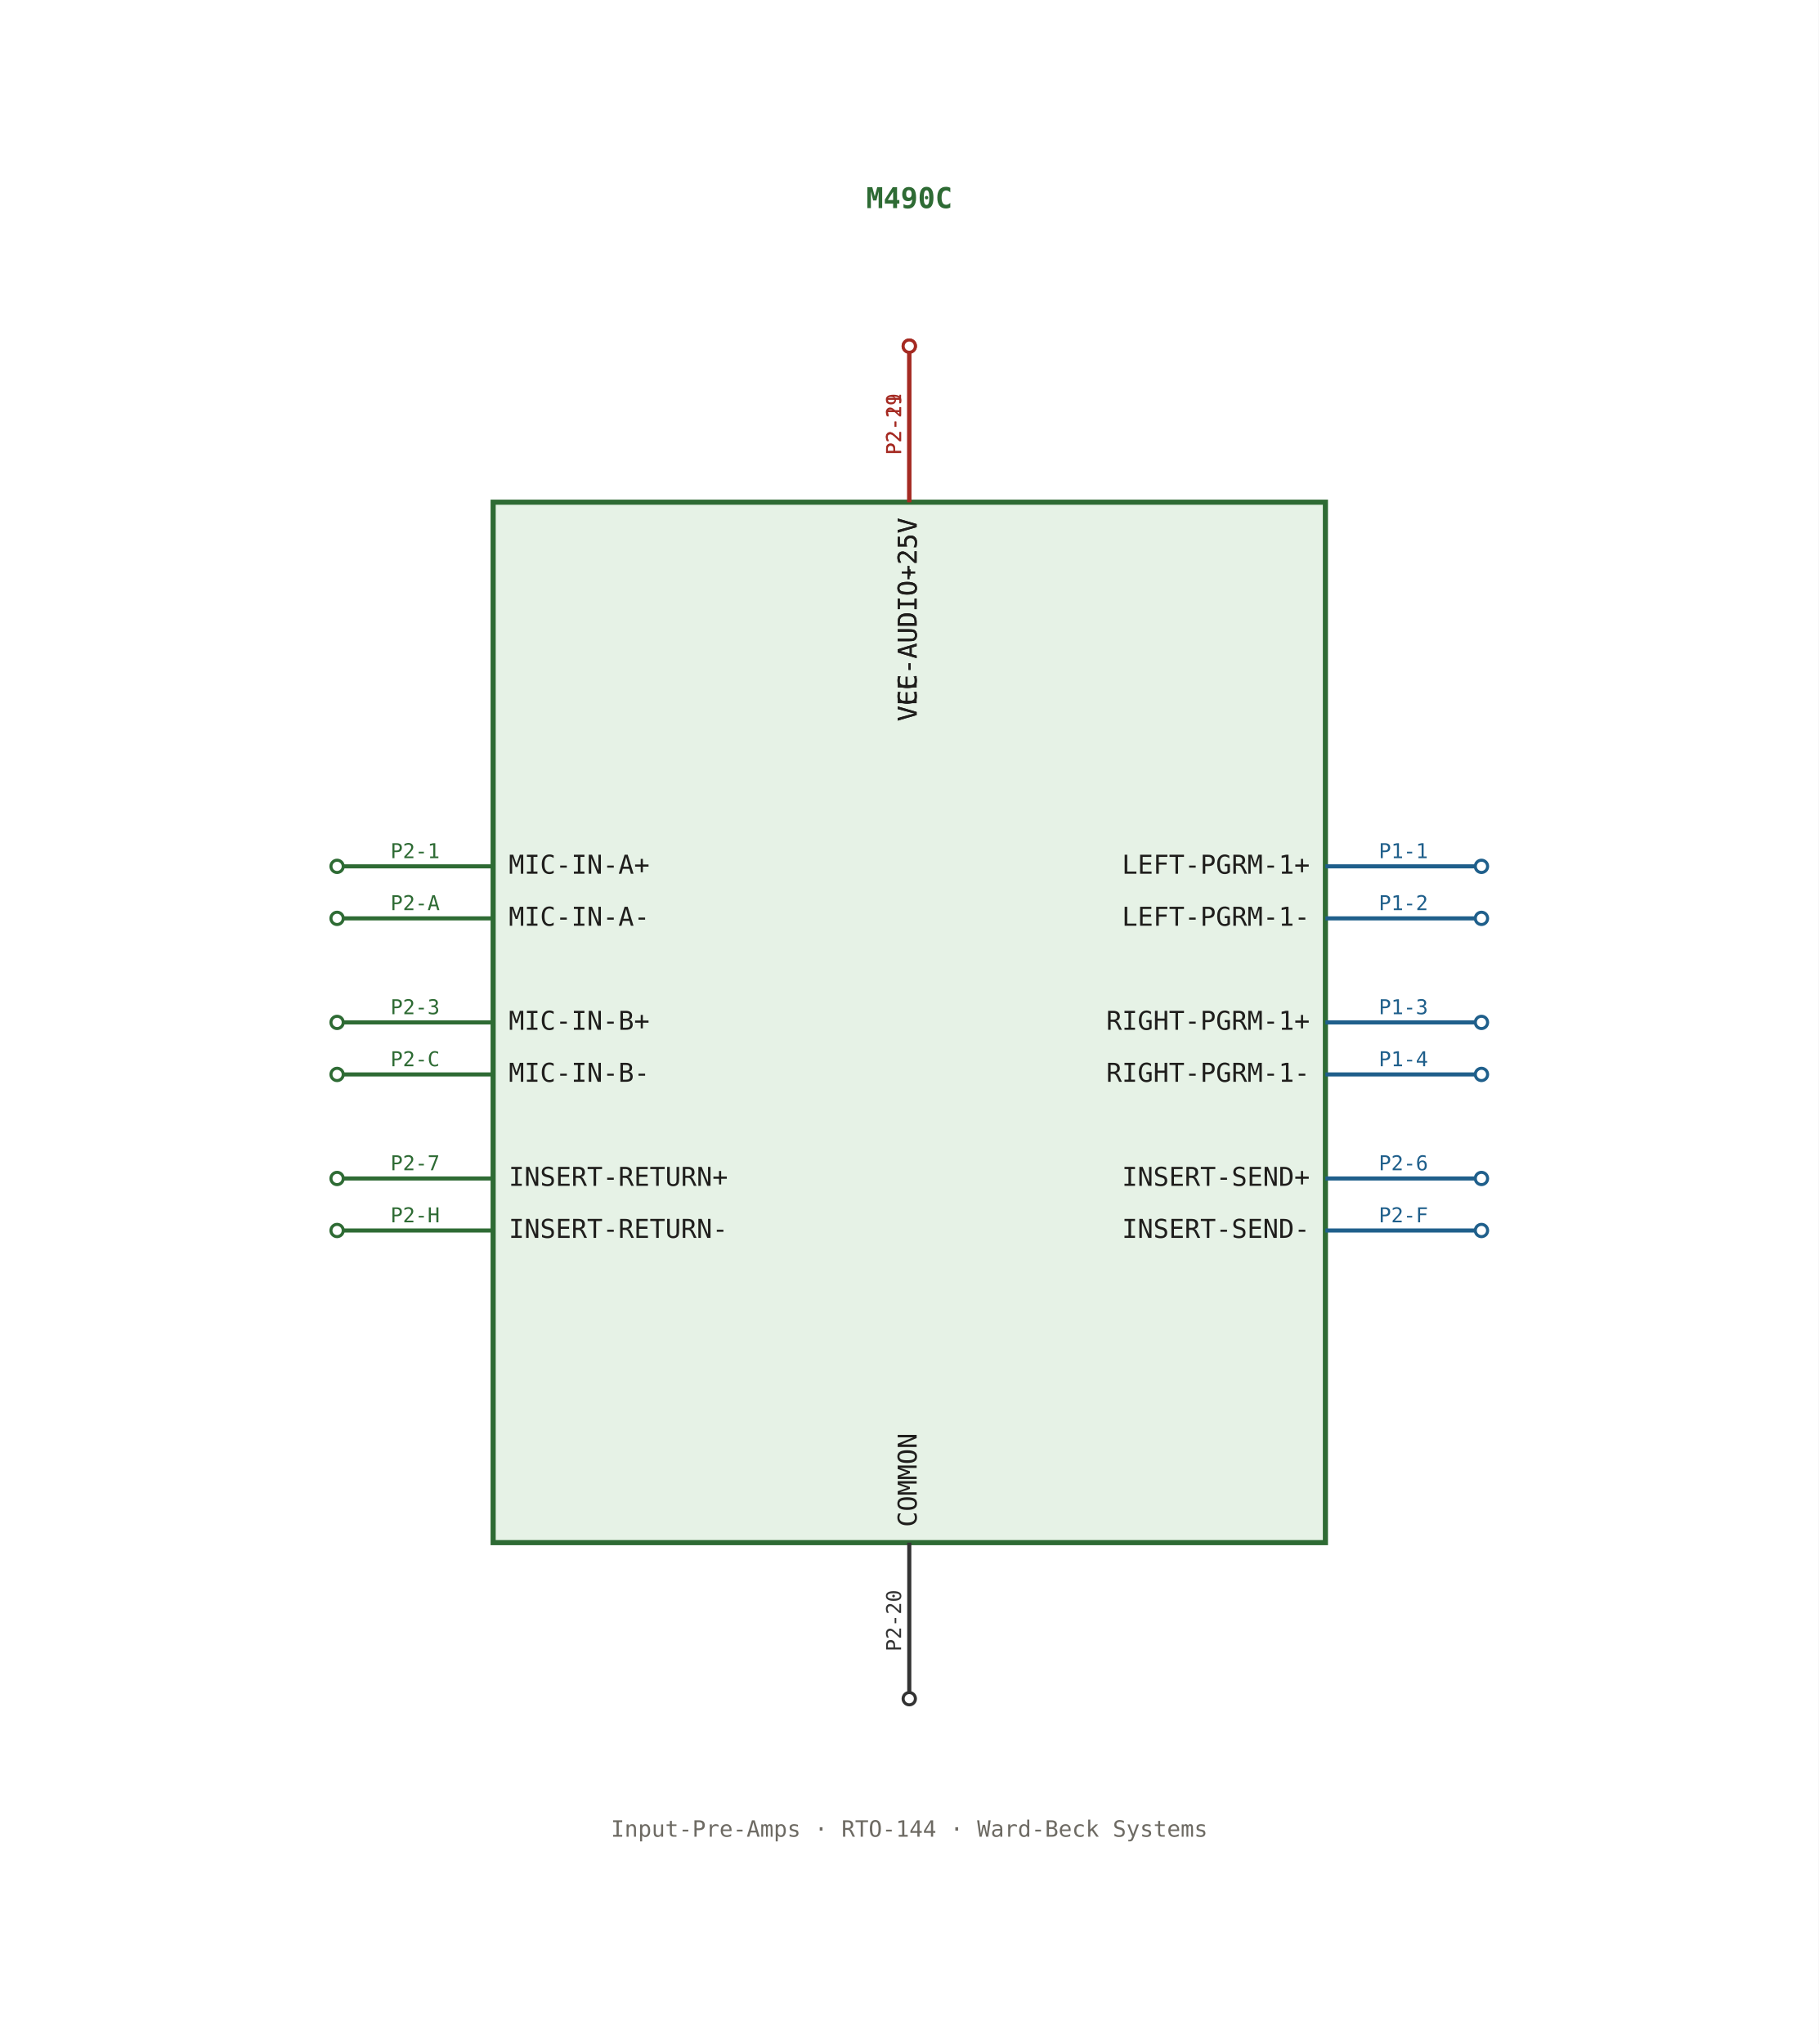
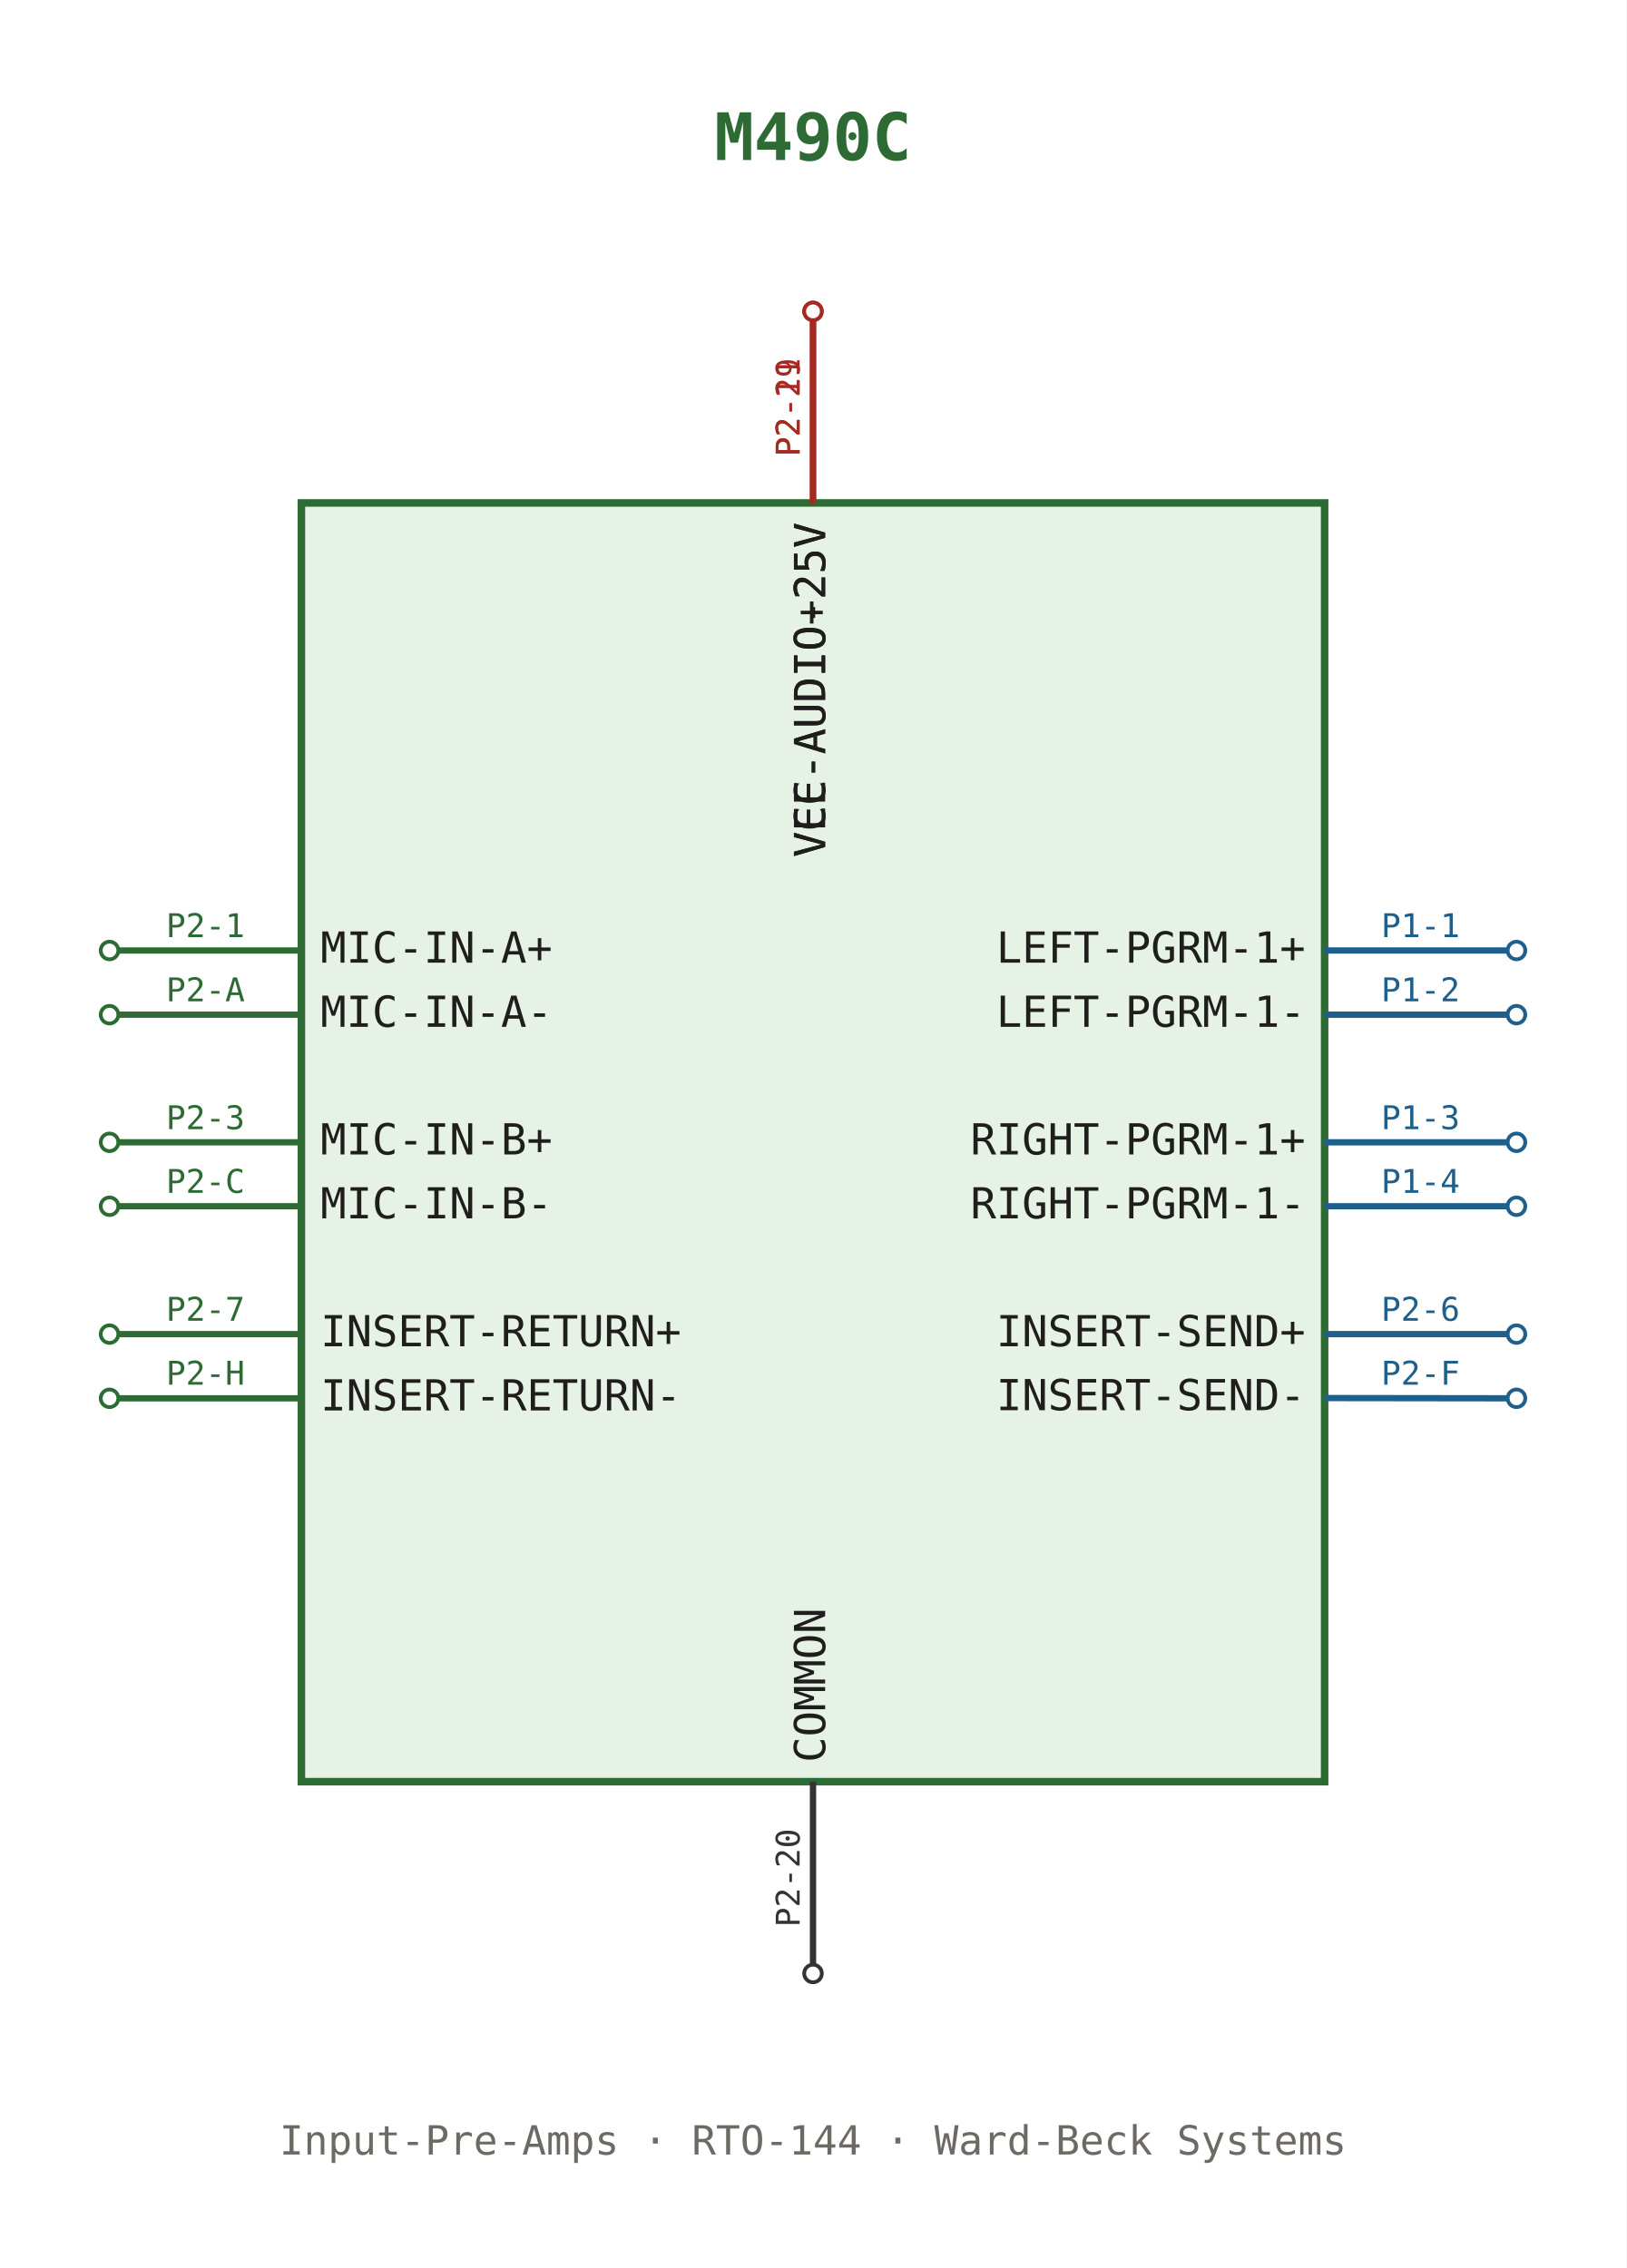
- <svg xmlns="http://www.w3.org/2000/svg" viewBox="0 0 888 998" font-family="Overpass Mono, ui-monospace, monospace">
+ <svg xmlns="http://www.w3.org/2000/svg" viewBox="0 0 646 901" font-family="Overpass Mono, Consolas, ui-monospace, monospace">
  <rect width="100%" height="100%" fill="#ffffff" />
-   <rect x="240.8" y="245.2" width="406.4" height="508.0" fill="#E6F2E6" stroke="#2E6B34" stroke-width="2.5" />
-   <line x1="164.6" y1="423.0" x2="240.8" y2="423.0" stroke="#2E6B34" stroke-width="2" />
-   <circle cx="164.6" cy="423.0" r="3" fill="#fff" stroke="#2E6B34" stroke-width="1.5" />
-   <text x="248.4" y="423.0" font-size="12.7" dominant-baseline="middle" text-anchor="start" fill="#1f1e1c">MIC-IN-A+</text>
-   <text x="202.7" y="419.0" font-size="10" text-anchor="middle" fill="#2E6B34">P2-1</text>
-   <line x1="164.6" y1="448.4" x2="240.8" y2="448.4" stroke="#2E6B34" stroke-width="2" />
-   <circle cx="164.6" cy="448.4" r="3" fill="#fff" stroke="#2E6B34" stroke-width="1.5" />
-   <text x="248.4" y="448.4" font-size="12.7" dominant-baseline="middle" text-anchor="start" fill="#1f1e1c">MIC-IN-A-</text>
-   <text x="202.7" y="444.4" font-size="10" text-anchor="middle" fill="#2E6B34">P2-A</text>
-   <line x1="164.6" y1="499.2" x2="240.8" y2="499.2" stroke="#2E6B34" stroke-width="2" />
-   <circle cx="164.6" cy="499.2" r="3" fill="#fff" stroke="#2E6B34" stroke-width="1.5" />
-   <text x="248.4" y="499.2" font-size="12.7" dominant-baseline="middle" text-anchor="start" fill="#1f1e1c">MIC-IN-B+</text>
-   <text x="202.7" y="495.2" font-size="10" text-anchor="middle" fill="#2E6B34">P2-3</text>
-   <line x1="164.6" y1="524.6" x2="240.8" y2="524.6" stroke="#2E6B34" stroke-width="2" />
-   <circle cx="164.6" cy="524.6" r="3" fill="#fff" stroke="#2E6B34" stroke-width="1.5" />
-   <text x="248.4" y="524.6" font-size="12.7" dominant-baseline="middle" text-anchor="start" fill="#1f1e1c">MIC-IN-B-</text>
-   <text x="202.7" y="520.6" font-size="10" text-anchor="middle" fill="#2E6B34">P2-C</text>
-   <line x1="164.6" y1="575.4" x2="240.8" y2="575.4" stroke="#2E6B34" stroke-width="2" />
-   <circle cx="164.6" cy="575.4" r="3" fill="#fff" stroke="#2E6B34" stroke-width="1.5" />
-   <text x="248.4" y="575.4" font-size="12.7" dominant-baseline="middle" text-anchor="start" fill="#1f1e1c">INSERT-RETURN+</text>
-   <text x="202.7" y="571.4" font-size="10" text-anchor="middle" fill="#2E6B34">P2-7</text>
-   <line x1="164.6" y1="600.8" x2="240.8" y2="600.8" stroke="#2E6B34" stroke-width="2" />
-   <circle cx="164.6" cy="600.8" r="3" fill="#fff" stroke="#2E6B34" stroke-width="1.5" />
-   <text x="248.4" y="600.8" font-size="12.7" dominant-baseline="middle" text-anchor="start" fill="#1f1e1c">INSERT-RETURN-</text>
-   <text x="202.7" y="596.8" font-size="10" text-anchor="middle" fill="#2E6B34">P2-H</text>
-   <line x1="723.4" y1="423.0" x2="647.2" y2="423.0" stroke="#1F5F8B" stroke-width="2" />
-   <circle cx="723.4" cy="423.0" r="3" fill="#fff" stroke="#1F5F8B" stroke-width="1.5" />
-   <text x="639.6" y="423.0" font-size="12.7" dominant-baseline="middle" text-anchor="end" fill="#1f1e1c">LEFT-PGRM-1+</text>
-   <text x="685.3" y="419.0" font-size="10" text-anchor="middle" fill="#1F5F8B">P1-1</text>
-   <line x1="723.4" y1="448.4" x2="647.2" y2="448.4" stroke="#1F5F8B" stroke-width="2" />
-   <circle cx="723.4" cy="448.4" r="3" fill="#fff" stroke="#1F5F8B" stroke-width="1.5" />
-   <text x="639.6" y="448.4" font-size="12.7" dominant-baseline="middle" text-anchor="end" fill="#1f1e1c">LEFT-PGRM-1-</text>
-   <text x="685.3" y="444.4" font-size="10" text-anchor="middle" fill="#1F5F8B">P1-2</text>
-   <line x1="723.4" y1="499.2" x2="647.2" y2="499.2" stroke="#1F5F8B" stroke-width="2" />
-   <circle cx="723.4" cy="499.2" r="3" fill="#fff" stroke="#1F5F8B" stroke-width="1.5" />
-   <text x="639.6" y="499.2" font-size="12.7" dominant-baseline="middle" text-anchor="end" fill="#1f1e1c">RIGHT-PGRM-1+</text>
-   <text x="685.3" y="495.2" font-size="10" text-anchor="middle" fill="#1F5F8B">P1-3</text>
-   <line x1="723.4" y1="524.6" x2="647.2" y2="524.6" stroke="#1F5F8B" stroke-width="2" />
-   <circle cx="723.4" cy="524.6" r="3" fill="#fff" stroke="#1F5F8B" stroke-width="1.5" />
-   <text x="639.6" y="524.6" font-size="12.7" dominant-baseline="middle" text-anchor="end" fill="#1f1e1c">RIGHT-PGRM-1-</text>
-   <text x="685.3" y="520.6" font-size="10" text-anchor="middle" fill="#1F5F8B">P1-4</text>
-   <line x1="723.4" y1="575.4" x2="647.2" y2="575.4" stroke="#1F5F8B" stroke-width="2" />
-   <circle cx="723.4" cy="575.4" r="3" fill="#fff" stroke="#1F5F8B" stroke-width="1.5" />
-   <text x="639.6" y="575.4" font-size="12.7" dominant-baseline="middle" text-anchor="end" fill="#1f1e1c">INSERT-SEND+</text>
-   <text x="685.3" y="571.4" font-size="10" text-anchor="middle" fill="#1F5F8B">P2-6</text>
-   <line x1="723.4" y1="600.8" x2="647.2" y2="600.8" stroke="#1F5F8B" stroke-width="2" />
-   <circle cx="723.4" cy="600.8" r="3" fill="#fff" stroke="#1F5F8B" stroke-width="1.5" />
-   <text x="639.6" y="600.8" font-size="12.7" dominant-baseline="middle" text-anchor="end" fill="#1f1e1c">INSERT-SEND-</text>
-   <text x="685.3" y="596.8" font-size="10" text-anchor="middle" fill="#1F5F8B">P2-F</text>
-   <line x1="444.0" y1="169.0" x2="444.0" y2="245.2" stroke="#A52A22" stroke-width="2" />
-   <circle cx="444.0" cy="169.0" r="3" fill="#fff" stroke="#A52A22" stroke-width="1.5" />
-   <text x="444.0" y="252.8" font-size="12.7" dominant-baseline="middle" text-anchor="end" fill="#1f1e1c" transform="rotate(-90 444.0 252.8)">VCC-AUDIO+25V</text>
-   <text x="440.0" y="207.1" font-size="10" text-anchor="middle" fill="#A52A22" transform="rotate(-90 440.0 207.1)">P2-21</text>
-   <line x1="444.0" y1="169.0" x2="444.0" y2="245.2" stroke="#A52A22" stroke-width="2" />
-   <circle cx="444.0" cy="169.0" r="3" fill="#fff" stroke="#A52A22" stroke-width="1.5" />
-   <text x="444.0" y="252.8" font-size="12.7" dominant-baseline="middle" text-anchor="end" fill="#1f1e1c" transform="rotate(-90 444.0 252.8)">VEE-AUDIO-25V</text>
-   <text x="440.0" y="207.1" font-size="10" text-anchor="middle" fill="#A52A22" transform="rotate(-90 440.0 207.1)">P2-19</text>
-   <line x1="444.0" y1="829.4" x2="444.0" y2="753.2" stroke="#333333" stroke-width="2" />
-   <circle cx="444.0" cy="829.4" r="3" fill="#fff" stroke="#333333" stroke-width="1.5" />
-   <text x="444.0" y="745.6" font-size="12.7" dominant-baseline="middle" text-anchor="start" fill="#1f1e1c" transform="rotate(-90 444.0 745.6)">COMMON</text>
-   <text x="440.0" y="791.3" font-size="10" text-anchor="middle" fill="#333333" transform="rotate(-90 440.0 791.3)">P2-20</text>
-   <text x="444.0" y="101.6" font-size="14" font-weight="700" text-anchor="middle" fill="#2E6B34">M490C</text>
-   <text x="444.0" y="896.8" font-size="11" text-anchor="middle" fill="#6d6a63">Input-Pre-Amps · RTO-144 · Ward-Beck Systems</text>
+   <rect x="119.7" y="199.8" width="406.4" height="508.0" fill="#E6F2E6" stroke="#2E6B34" stroke-width="3.00" />
+   <line x1="43.5" y1="377.6" x2="119.7" y2="377.6" stroke="#2E6B34" stroke-width="2.50" />
+   <circle cx="43.5" cy="377.6" r="3.5" fill="#ffffff" stroke="#2E6B34" stroke-width="1.50" />
+   <text x="127.3" y="377.6" font-size="17.0" dominant-baseline="middle" text-anchor="start" fill="#1F1E1C">MIC-IN-A+</text>
+   <text x="81.6" y="368.6" font-size="13.0" dominant-baseline="middle" text-anchor="middle" fill="#2E6B34">P2-1</text>
+   <line x1="43.5" y1="403.1" x2="119.7" y2="403.1" stroke="#2E6B34" stroke-width="2.50" />
+   <circle cx="43.5" cy="403.1" r="3.5" fill="#ffffff" stroke="#2E6B34" stroke-width="1.50" />
+   <text x="127.3" y="403.1" font-size="17.0" dominant-baseline="middle" text-anchor="start" fill="#1F1E1C">MIC-IN-A-</text>
+   <text x="81.6" y="394.1" font-size="13.0" dominant-baseline="middle" text-anchor="middle" fill="#2E6B34">P2-A</text>
+   <line x1="43.5" y1="453.8" x2="119.7" y2="453.8" stroke="#2E6B34" stroke-width="2.50" />
+   <circle cx="43.5" cy="453.8" r="3.5" fill="#ffffff" stroke="#2E6B34" stroke-width="1.50" />
+   <text x="127.3" y="453.8" font-size="17.0" dominant-baseline="middle" text-anchor="start" fill="#1F1E1C">MIC-IN-B+</text>
+   <text x="81.6" y="444.9" font-size="13.0" dominant-baseline="middle" text-anchor="middle" fill="#2E6B34">P2-3</text>
+   <line x1="43.5" y1="479.2" x2="119.7" y2="479.2" stroke="#2E6B34" stroke-width="2.50" />
+   <circle cx="43.5" cy="479.2" r="3.5" fill="#ffffff" stroke="#2E6B34" stroke-width="1.50" />
+   <text x="127.3" y="479.2" font-size="17.0" dominant-baseline="middle" text-anchor="start" fill="#1F1E1C">MIC-IN-B-</text>
+   <text x="81.6" y="470.2" font-size="13.0" dominant-baseline="middle" text-anchor="middle" fill="#2E6B34">P2-C</text>
+   <line x1="43.5" y1="530.0" x2="119.7" y2="530.0" stroke="#2E6B34" stroke-width="2.50" />
+   <circle cx="43.5" cy="530.0" r="3.5" fill="#ffffff" stroke="#2E6B34" stroke-width="1.50" />
+   <text x="127.3" y="530.0" font-size="17.0" dominant-baseline="middle" text-anchor="start" fill="#1F1E1C">INSERT-RETURN+</text>
+   <text x="81.6" y="521.0" font-size="13.0" dominant-baseline="middle" text-anchor="middle" fill="#2E6B34">P2-7</text>
+   <line x1="43.5" y1="555.5" x2="119.7" y2="555.5" stroke="#2E6B34" stroke-width="2.50" />
+   <circle cx="43.5" cy="555.5" r="3.5" fill="#ffffff" stroke="#2E6B34" stroke-width="1.50" />
+   <text x="127.3" y="555.5" font-size="17.0" dominant-baseline="middle" text-anchor="start" fill="#1F1E1C">INSERT-RETURN-</text>
+   <text x="81.6" y="546.4" font-size="13.0" dominant-baseline="middle" text-anchor="middle" fill="#2E6B34">P2-H</text>
+   <line x1="602.3" y1="377.6" x2="526.1" y2="377.6" stroke="#1F5F8B" stroke-width="2.50" />
+   <circle cx="602.3" cy="377.6" r="3.5" fill="#ffffff" stroke="#1F5F8B" stroke-width="1.50" />
+   <text x="518.5" y="377.6" font-size="17.0" dominant-baseline="middle" text-anchor="end" fill="#1F1E1C">LEFT-PGRM-1+</text>
+   <text x="564.2" y="368.6" font-size="13.0" dominant-baseline="middle" text-anchor="middle" fill="#1F5F8B">P1-1</text>
+   <line x1="602.3" y1="403.1" x2="526.1" y2="403.1" stroke="#1F5F8B" stroke-width="2.50" />
+   <circle cx="602.3" cy="403.1" r="3.5" fill="#ffffff" stroke="#1F5F8B" stroke-width="1.50" />
+   <text x="518.5" y="403.1" font-size="17.0" dominant-baseline="middle" text-anchor="end" fill="#1F1E1C">LEFT-PGRM-1-</text>
+   <text x="564.2" y="394.1" font-size="13.0" dominant-baseline="middle" text-anchor="middle" fill="#1F5F8B">P1-2</text>
+   <line x1="602.3" y1="453.8" x2="526.1" y2="453.8" stroke="#1F5F8B" stroke-width="2.50" />
+   <circle cx="602.3" cy="453.8" r="3.5" fill="#ffffff" stroke="#1F5F8B" stroke-width="1.50" />
+   <text x="518.5" y="453.8" font-size="17.0" dominant-baseline="middle" text-anchor="end" fill="#1F1E1C">RIGHT-PGRM-1+</text>
+   <text x="564.2" y="444.9" font-size="13.0" dominant-baseline="middle" text-anchor="middle" fill="#1F5F8B">P1-3</text>
+   <line x1="602.3" y1="479.2" x2="526.1" y2="479.2" stroke="#1F5F8B" stroke-width="2.50" />
+   <circle cx="602.3" cy="479.2" r="3.5" fill="#ffffff" stroke="#1F5F8B" stroke-width="1.50" />
+   <text x="518.5" y="479.2" font-size="17.0" dominant-baseline="middle" text-anchor="end" fill="#1F1E1C">RIGHT-PGRM-1-</text>
+   <text x="564.2" y="470.2" font-size="13.0" dominant-baseline="middle" text-anchor="middle" fill="#1F5F8B">P1-4</text>
+   <line x1="602.3" y1="530.0" x2="526.1" y2="530.0" stroke="#1F5F8B" stroke-width="2.50" />
+   <circle cx="602.3" cy="530.0" r="3.5" fill="#ffffff" stroke="#1F5F8B" stroke-width="1.50" />
+   <text x="518.5" y="530.0" font-size="17.0" dominant-baseline="middle" text-anchor="end" fill="#1F1E1C">INSERT-SEND+</text>
+   <text x="564.2" y="521.0" font-size="13.0" dominant-baseline="middle" text-anchor="middle" fill="#1F5F8B">P2-6</text>
+   <line x1="602.3" y1="555.5" x2="526.1" y2="555.4" stroke="#1F5F8B" stroke-width="2.50" />
+   <circle cx="602.3" cy="555.5" r="3.5" fill="#ffffff" stroke="#1F5F8B" stroke-width="1.50" />
+   <text x="518.5" y="555.4" font-size="17.0" dominant-baseline="middle" text-anchor="end" fill="#1F1E1C">INSERT-SEND-</text>
+   <text x="564.2" y="546.4" font-size="13.0" dominant-baseline="middle" text-anchor="middle" fill="#1F5F8B">P2-F</text>
+   <line x1="322.9" y1="123.7" x2="322.9" y2="199.9" stroke="#A52A22" stroke-width="2.50" />
+   <circle cx="322.9" cy="123.7" r="3.5" fill="#ffffff" stroke="#A52A22" stroke-width="1.50" />
+   <text x="322.9" y="207.5" font-size="17.0" dominant-baseline="middle" text-anchor="end" fill="#1F1E1C" transform="rotate(-90 322.9 207.5)">VCC-AUDIO+25V</text>
+   <text x="313.9" y="161.8" font-size="13.0" dominant-baseline="middle" text-anchor="middle" fill="#A52A22" transform="rotate(-90 313.9 161.8)">P2-21</text>
+   <line x1="322.9" y1="123.7" x2="322.9" y2="199.9" stroke="#A52A22" stroke-width="2.50" />
+   <circle cx="322.9" cy="123.7" r="3.5" fill="#ffffff" stroke="#A52A22" stroke-width="1.50" />
+   <text x="322.9" y="207.5" font-size="17.0" dominant-baseline="middle" text-anchor="end" fill="#1F1E1C" transform="rotate(-90 322.9 207.5)">VEE-AUDIO-25V</text>
+   <text x="313.9" y="161.8" font-size="13.0" dominant-baseline="middle" text-anchor="middle" fill="#A52A22" transform="rotate(-90 313.9 161.8)">P2-19</text>
+   <line x1="322.9" y1="784.0" x2="322.9" y2="707.8" stroke="#333333" stroke-width="2.50" />
+   <circle cx="322.9" cy="784.0" r="3.5" fill="#ffffff" stroke="#333333" stroke-width="1.50" />
+   <text x="322.9" y="700.2" font-size="17.0" dominant-baseline="middle" text-anchor="start" fill="#1F1E1C" transform="rotate(-90 322.9 700.2)">COMMON</text>
+   <text x="313.9" y="746.0" font-size="13.0" dominant-baseline="middle" text-anchor="middle" fill="#333333" transform="rotate(-90 313.9 746.0)">P2-20</text>
+   <text x="322.9" y="56.2" font-size="26.0" dominant-baseline="middle" text-anchor="middle" fill="#2E6B34" font-weight="700">M490C</text>
+   <text x="322.9" y="851.4" font-size="16.0" dominant-baseline="middle" text-anchor="middle" fill="#6D6A63">Input-Pre-Amps · RTO-144 · Ward-Beck Systems</text>
</svg>
